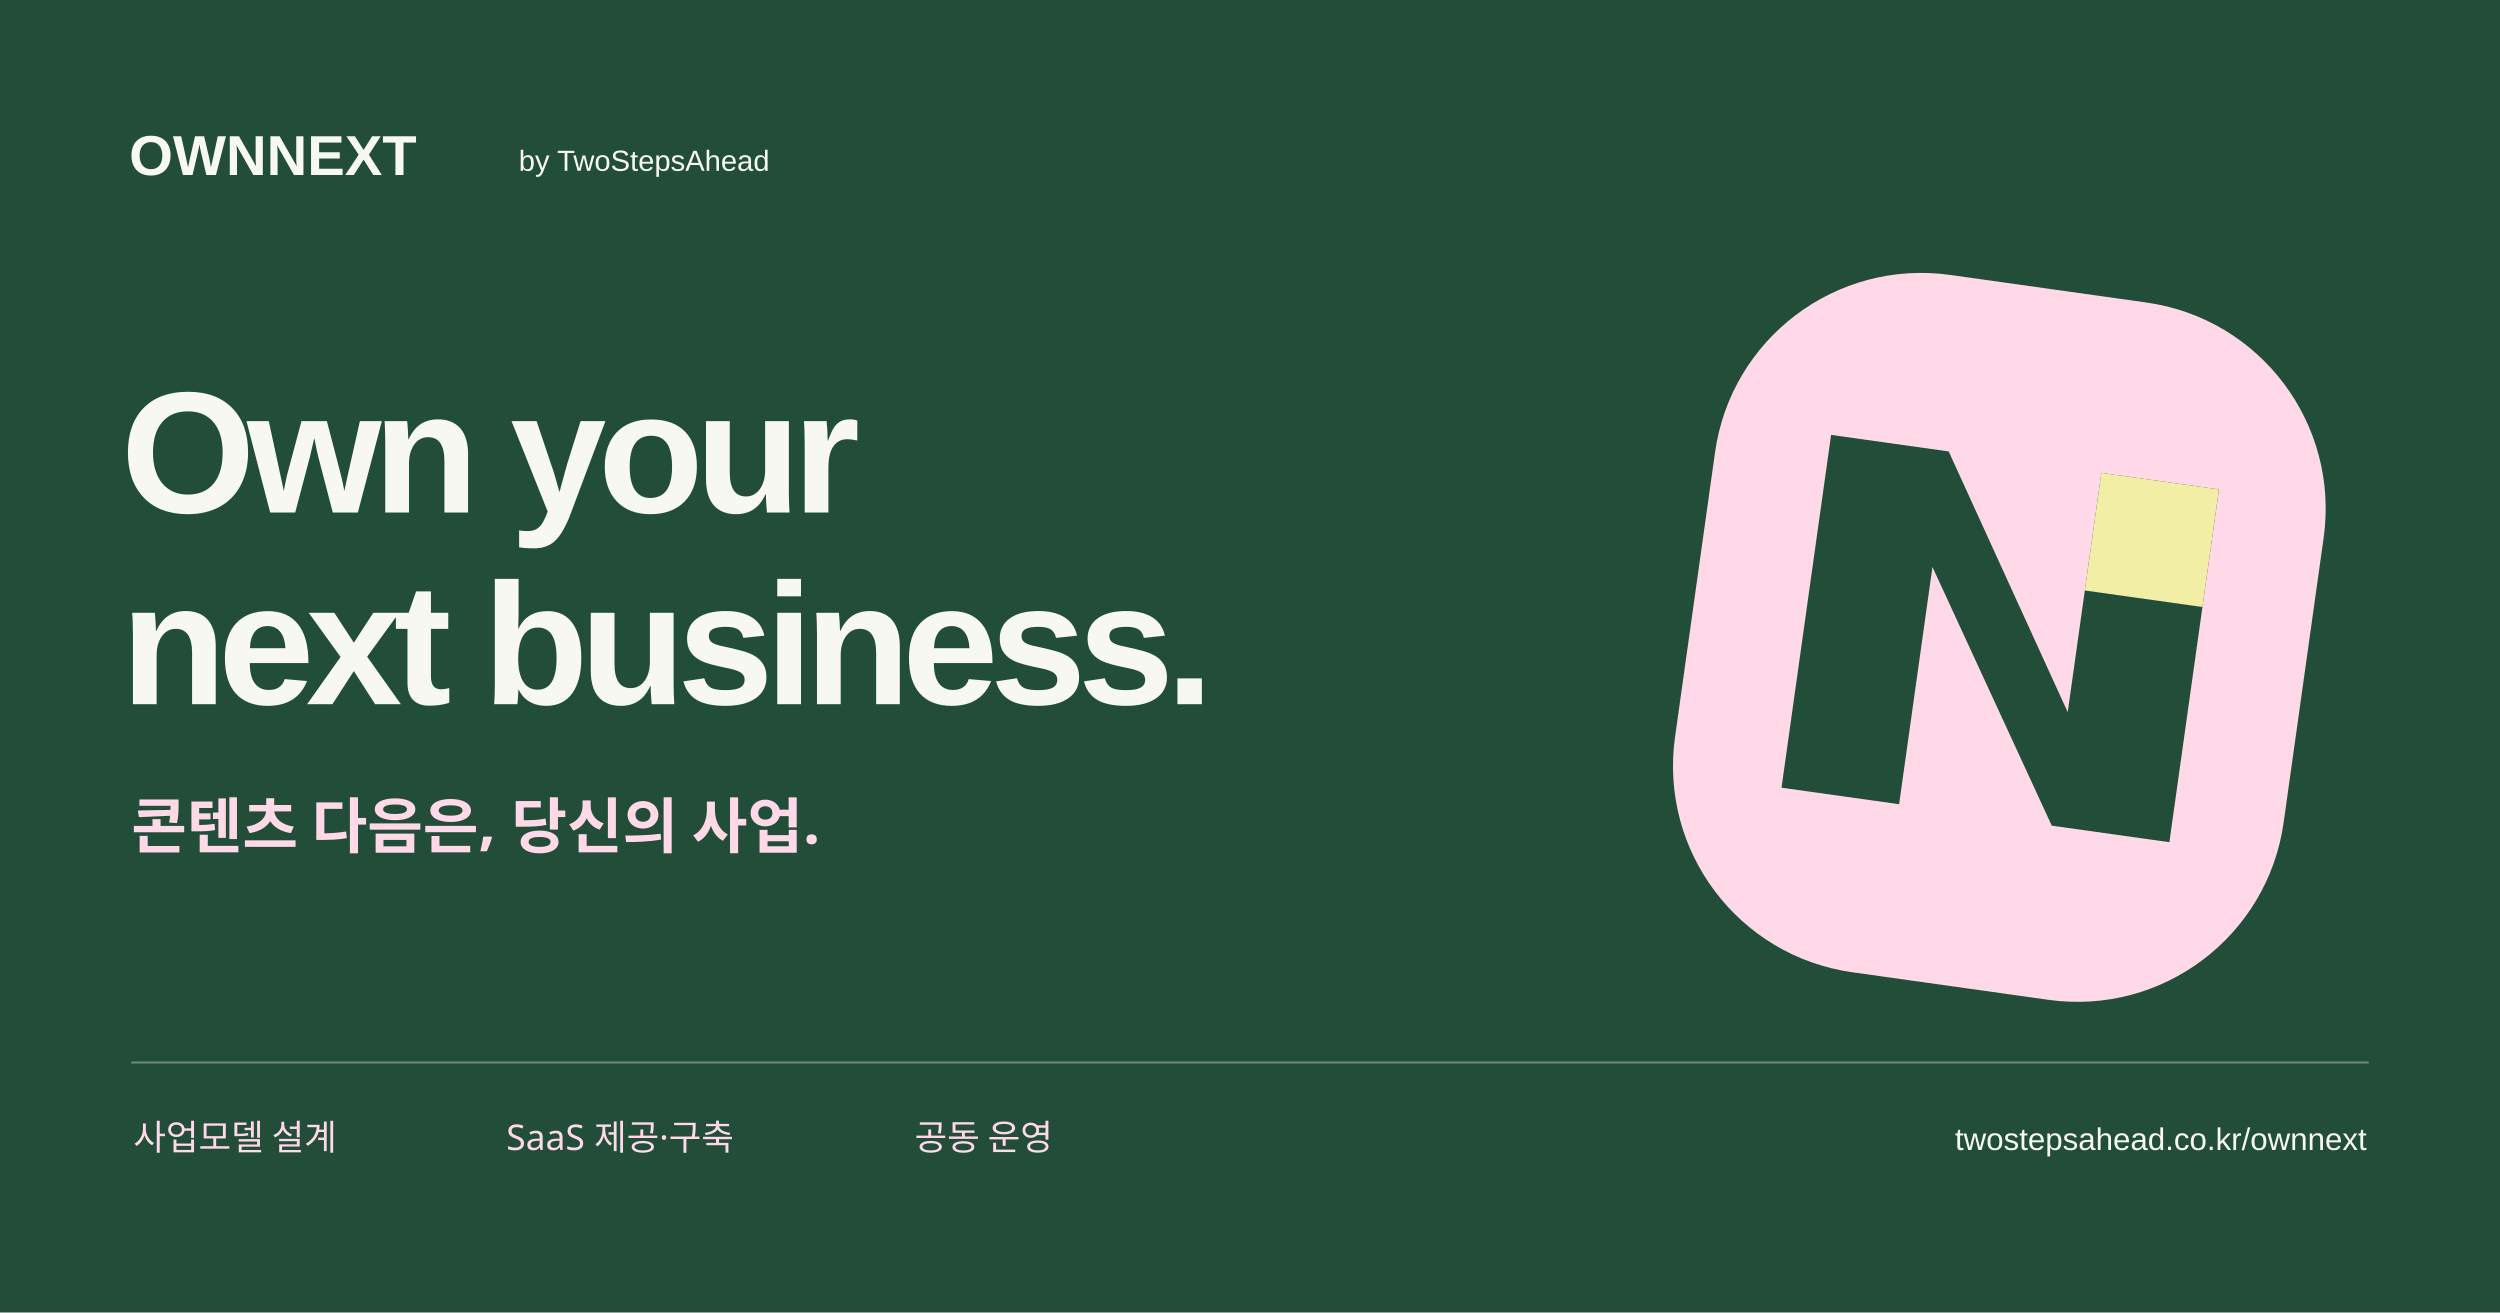
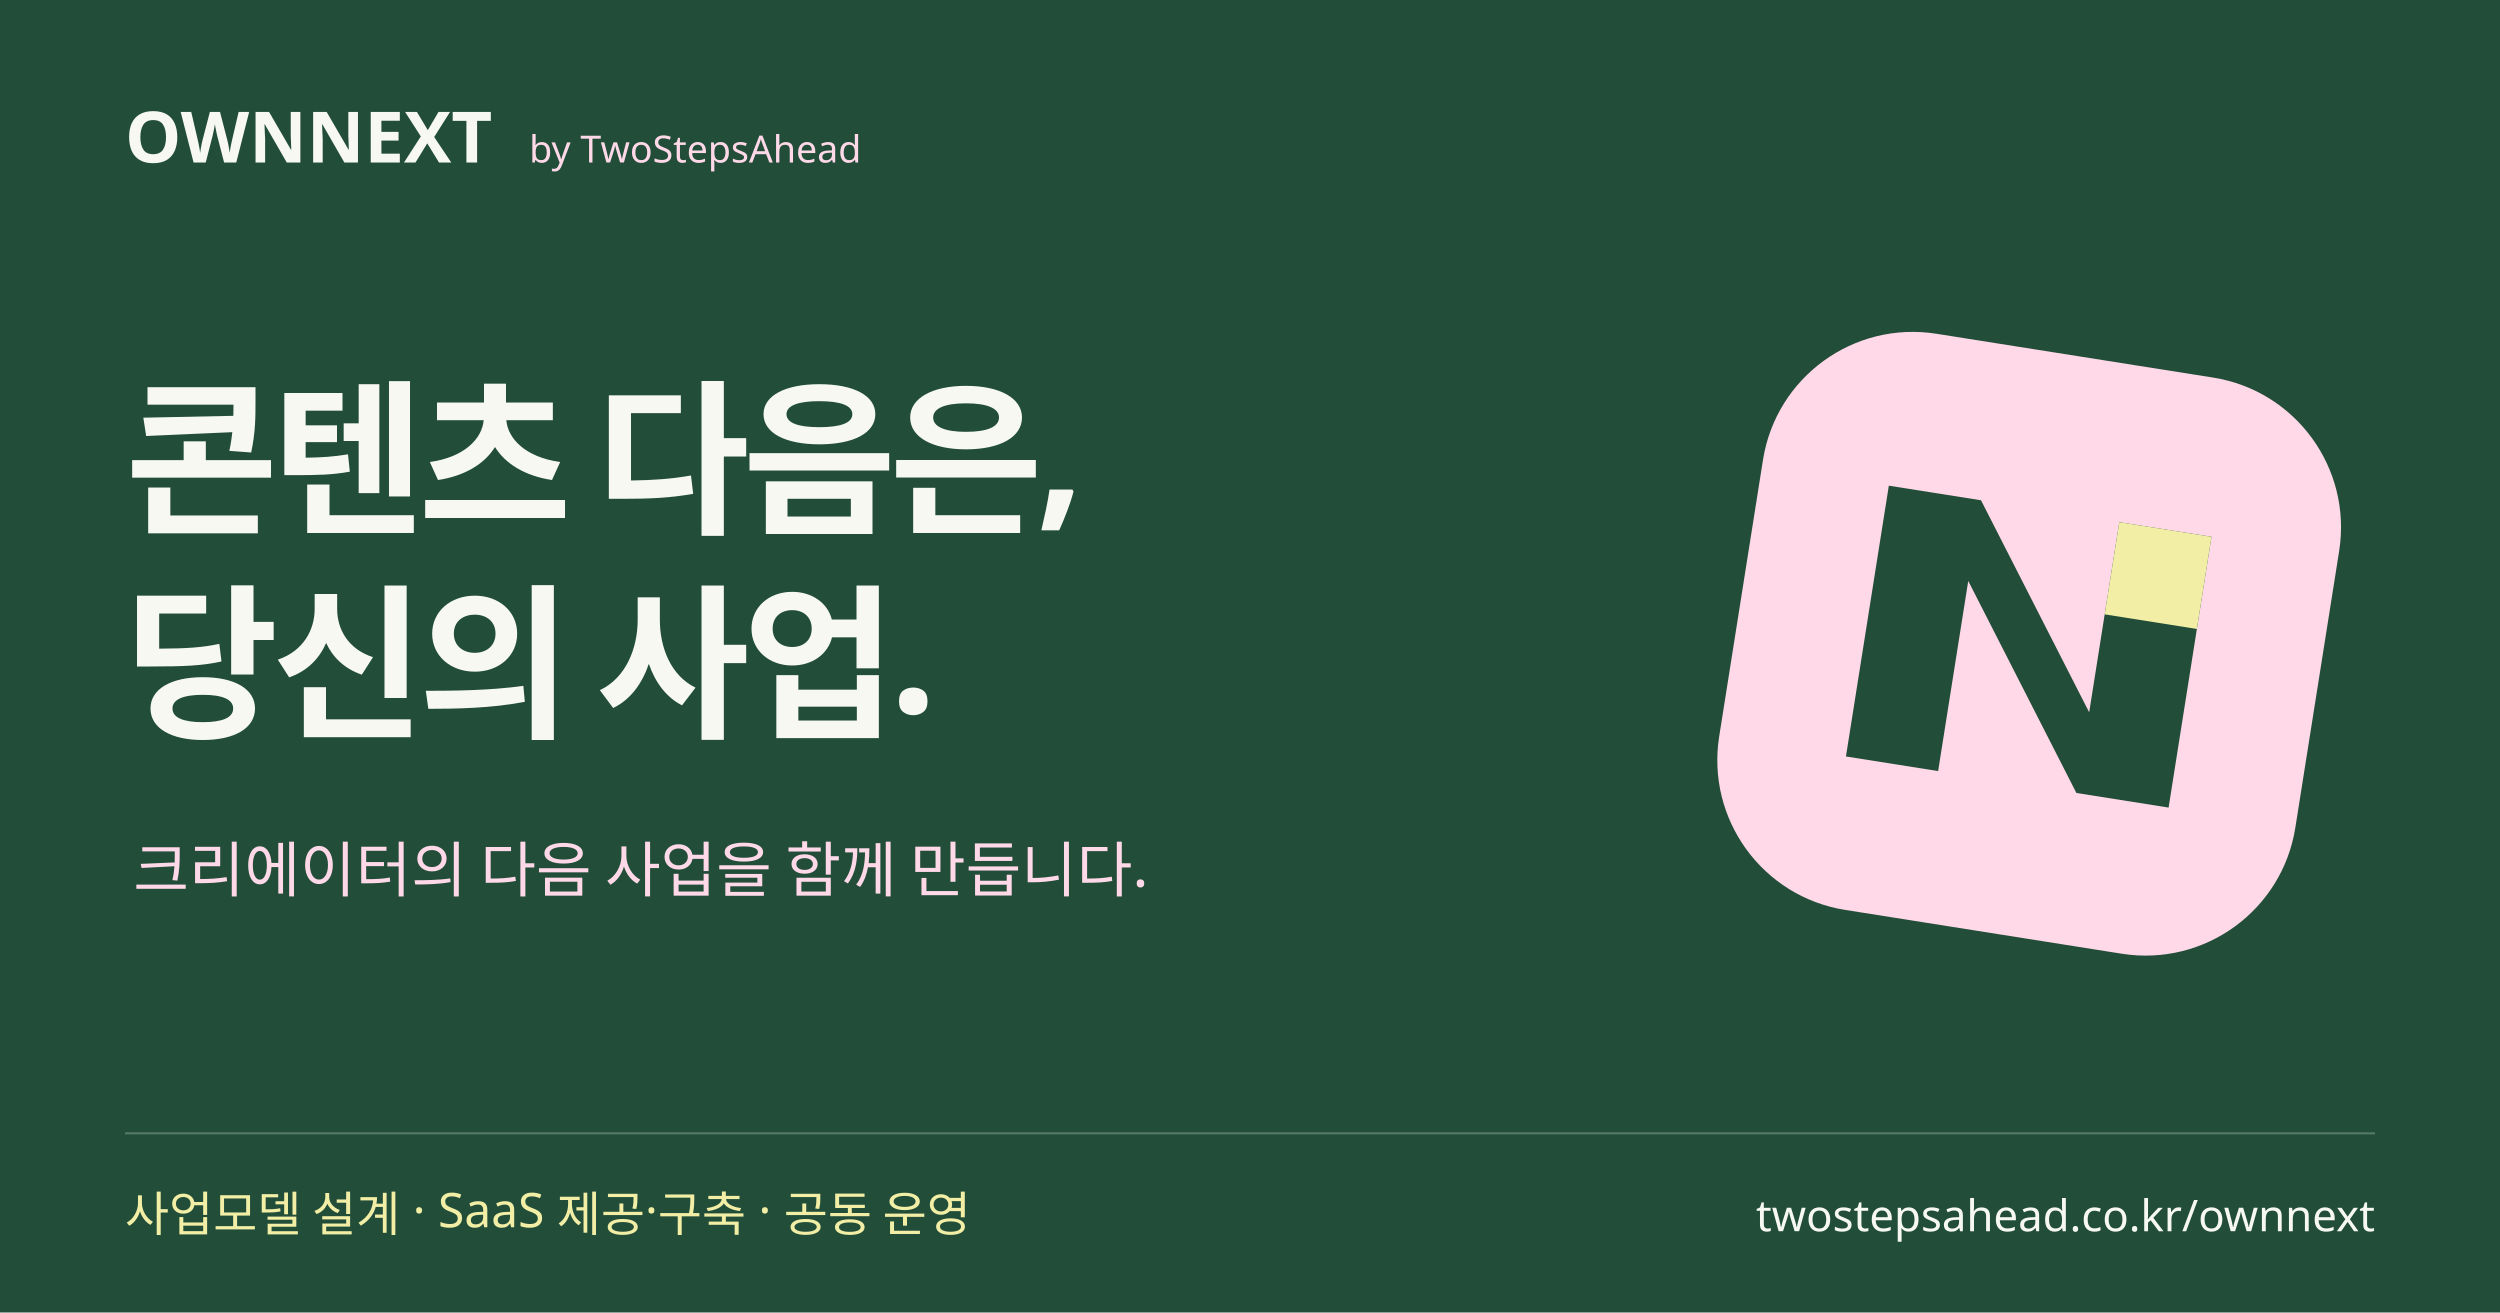
<svg xmlns="http://www.w3.org/2000/svg" width="1200" height="630" viewBox="0 0 1200 630">
+   <style>text{font-family:Pretendard,"Apple SD Gothic Neo",sans-serif}</style>
  <rect width="1200" height="630" fill="#214D39" />
-   <g font-family="Arial,sans-serif" fill="#F7F8F2">
-     <text x="62" y="84" font-size="27" font-weight="700">OWNNEXT</text>
-     <text x="249" y="82" font-size="14">by TwoStepsAhead</text>
-     <text x="58" y="246" font-size="83" font-weight="700" letter-spacing="-4">Own your</text>
-     <text x="58" y="338" font-size="83" font-weight="700" letter-spacing="-4">next business.</text>
+   <text x="60" y="78" font-size="34" font-weight="600" fill="#F7F8F2">OWNNEXT</text>
+   <text x="254" y="78" font-size="18" font-weight="400" fill="#FFD9E8">by TwoStepsAhead</text>
+   <text x="60" y="250" font-size="80" font-weight="600" fill="#F7F8F2" letter-spacing="-3.2">콘텐츠 다음은,</text>
+   <text x="60" y="348" font-size="80" font-weight="600" fill="#F7F8F2" letter-spacing="-3.2">당신의 사업.</text>
+   <text x="64" y="428" font-size="29" font-weight="400" fill="#FFD9E8">크리에이터의 다음 사업을 함께 만듭니다.</text>
+   <g transform="translate(834 169) rotate(9 140 140) scale(2.8)">
+     <rect width="100" height="100" rx="26" fill="#FFD9E8" />
+     <path d="M22 74V27h16l24 33V27h16v47H62L38 41v33Z" fill="#214D39" />
+     <path d="M62 27h16v16H62Z" fill="#F2EEA5" />
  </g>
-   <g font-family="Pretendard,Apple SD Gothic Neo,sans-serif" fill="#FFD9E8">
-     <text x="63" y="407" font-size="29" font-weight="600">콘텐츠 다음은, 당신의 사업.</text>
-     <text x="64" y="552" font-size="17">사업모델 설계</text>
-     <text x="243" y="552" font-size="17">SaaS 제공·구축</text>
-     <text x="439" y="552" font-size="17">공동 운영</text>
-   </g>
-   <g transform="translate(814 137) rotate(8 147 156)">
-     <rect width="295" height="338" rx="100" fill="#FFD9E8" />
-     <path d="M54 255V84h57l74 116V84h57v171h-57L111 140v115Z" fill="#214D39" />
-     <path d="M185 84h57v57h-57Z" fill="#F2EEA5" />
-   </g>
-   <path d="M63 510H1137" stroke="#6D8975" />
-   <text x="1136" y="552" text-anchor="end" font-family="Arial,sans-serif" fill="#F7F8F2" font-size="15">twostepsahead.co.kr/ownnext</text>
+   <path d="M60 544H1140" stroke="#F7F8F2" stroke-opacity=".25" />
+   <text x="60" y="591" font-size="23" font-weight="400" fill="#F2EEA5">사업모델 설계 · SaaS 제공·구축 · 공동 운영</text>
+   <text x="1140" y="591" font-size="21" font-weight="400" fill="#F7F8F2" text-anchor="end">twostepsahead.co.kr/ownnext</text>
</svg>
